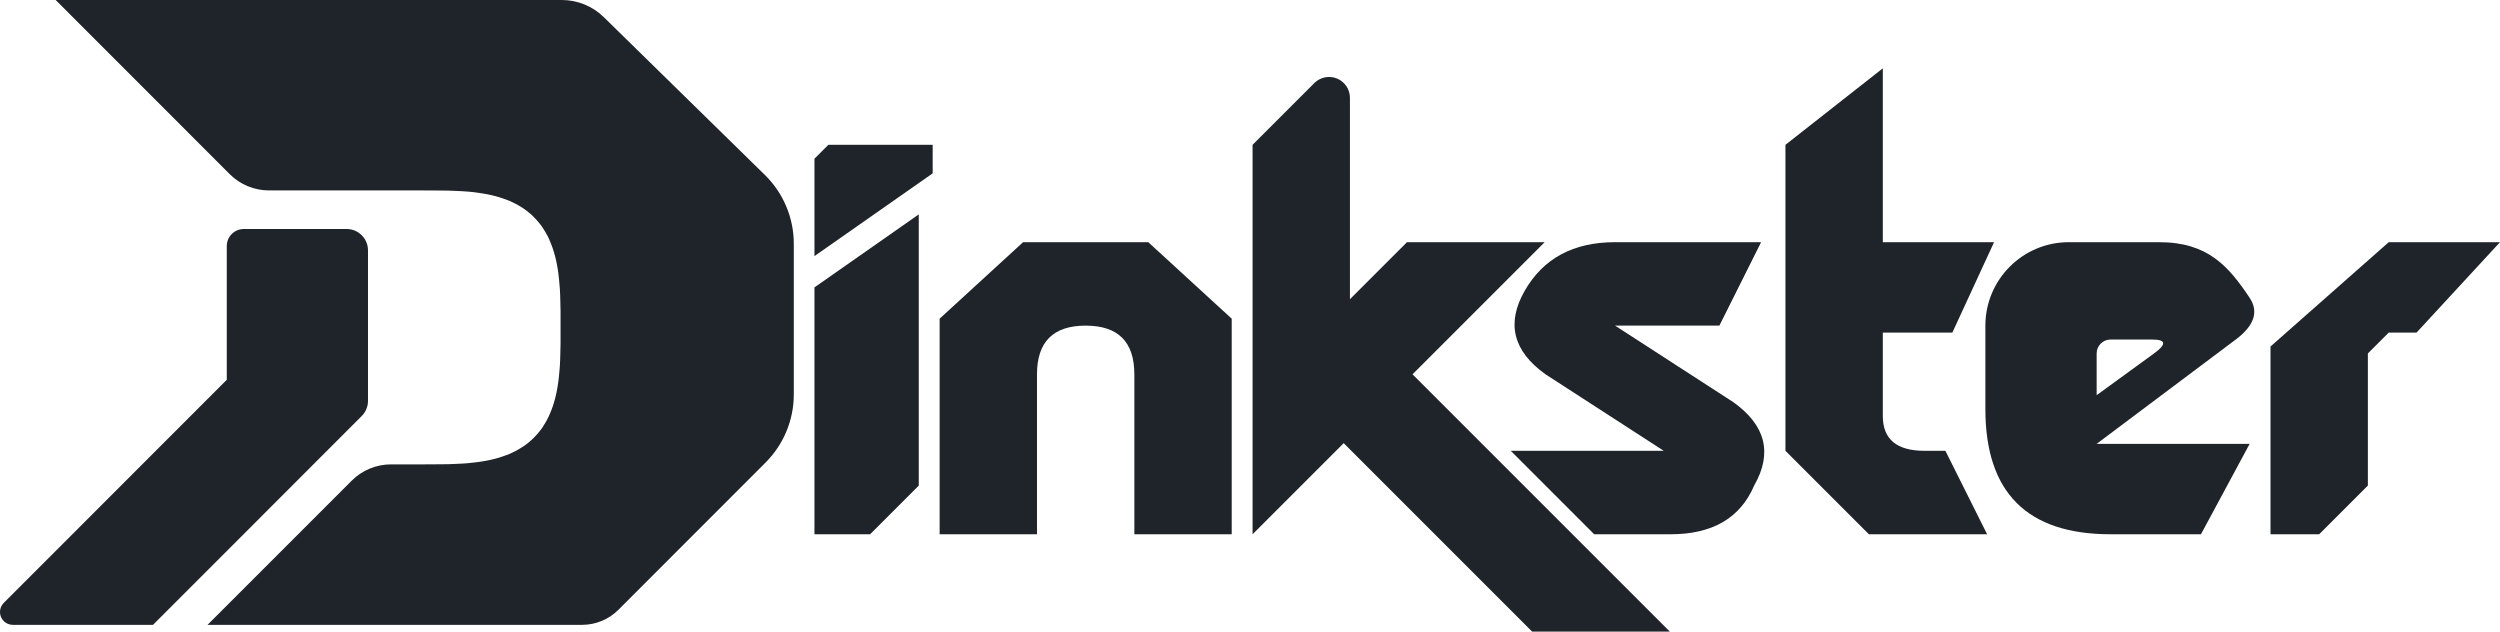
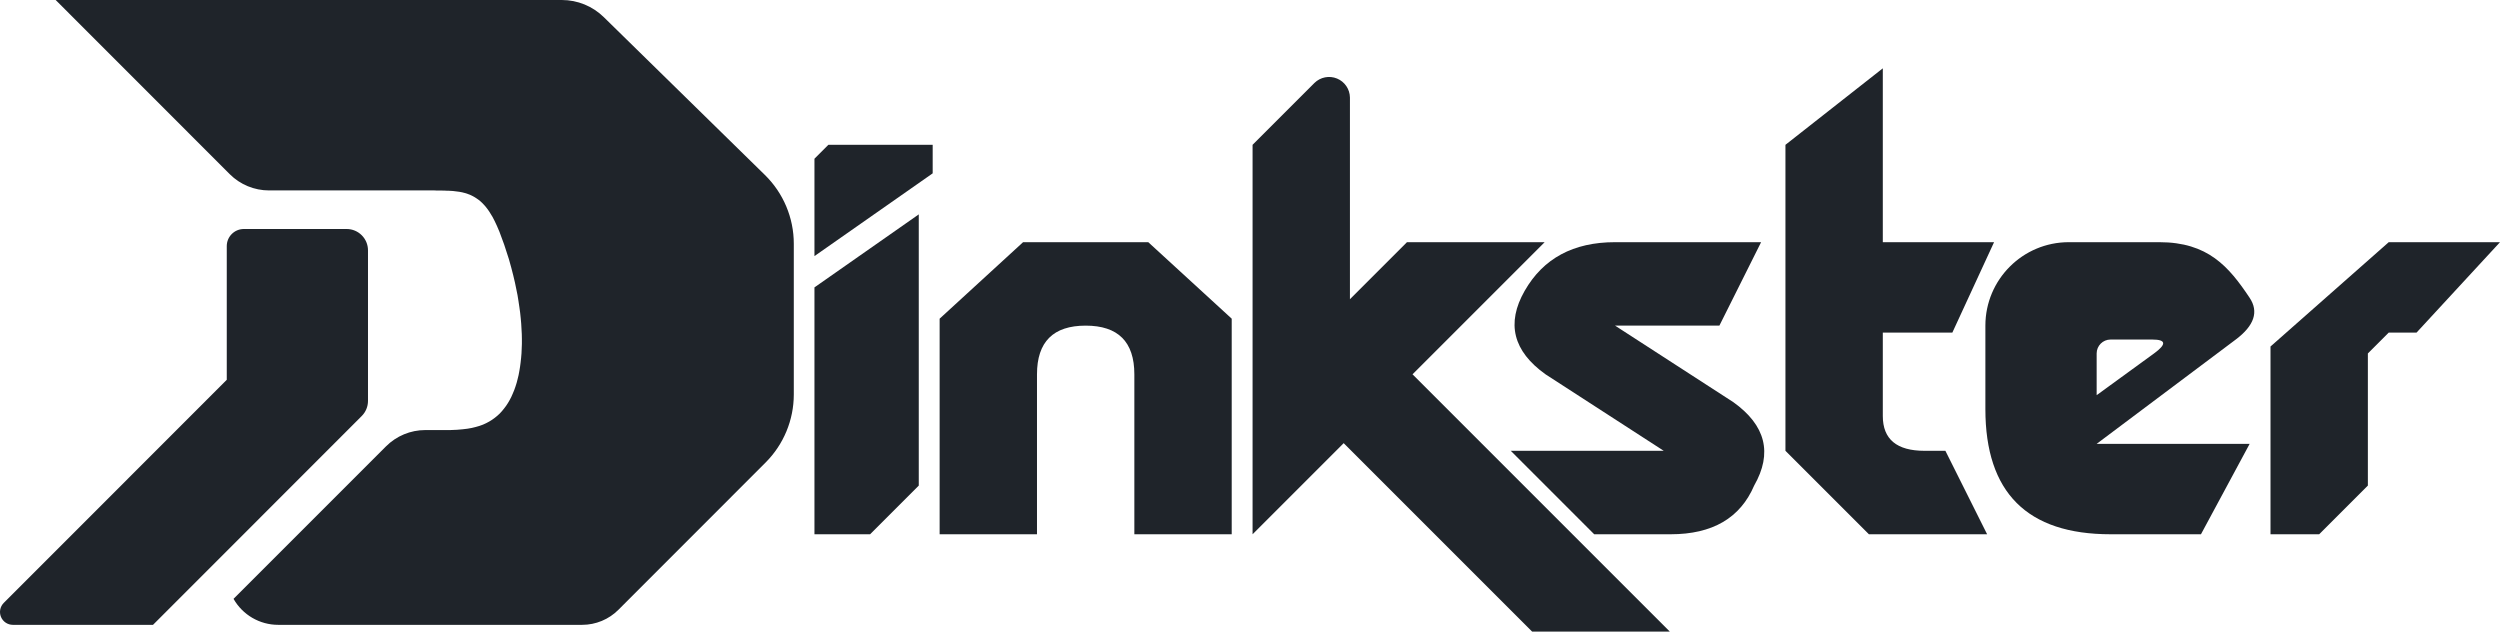
<svg xmlns="http://www.w3.org/2000/svg" viewBox="0 0 1222.268 308.804" width="1222.268" height="308.804" version="1.1" id="svg264">
  <defs id="defs80">
    <clipPath id="e-open-counter" clipPathUnits="userSpaceOnUse">
      <path d="M -20,-20 H 100 V 100 H -20 Z m 34,54 v -5.538 h 7.615 z" clip-rule="evenodd" id="path60" />
    </clipPath>
    <clipPath id="k-beam-baseline" clipPathUnits="userSpaceOnUse">
      <path d="M -20,-20 H 100 V 100 H 14 V 59.153 h -34 z" id="path63" />
    </clipPath>
    <clipPath id="approved-silhouette" clipPathUnits="userSpaceOnUse">
-       <path id="silhouette-clip-path" fill="#32e6c5" d="M 156.4,176.8 H 680 a 62,62 0 0 1 43.4,17.7 L 890.1,357.8 A 99.6,99.6 0 0 1 920,429 v 155.9 a 99.6,99.6 0 0 1 -29.2,70.4 L 738.6,807.6 A 53.1,53.1 0 0 1 701,823.2 H 313.5 L 462.7,674 a 57.5,57.5 0 0 1 40.7,-16.8 h 33.7 l 16.7,-0.1 9,-0.1 7.5,-0.3 6.5,-0.3 5.8,-0.4 5.5,-0.6 5.1,-0.6 4.7,-0.7 4.6,-0.8 4.3,-0.9 4.1,-1 3.9,-1.1 3.7,-1.2 3.7,-1.3 3.4,-1.3 3.3,-1.5 3.2,-1.6 3.1,-1.7 2.9,-1.8 2.9,-1.8 2.7,-2 2.6,-2.1 2.5,-2.2 2.3,-2.2 2.3,-2.4 2.2,-2.5 2.1,-2.6 2,-2.7 1.8,-2.9 1.8,-2.9 1.7,-3.1 1.6,-3.2 1.4,-3.3 1.4,-3.4 1.3,-3.6 1.2,-3.8 1.1,-3.9 1,-4.1 0.9,-4.3 0.8,-4.5 0.7,-4.8 0.6,-5.1 0.5,-5.4 0.5,-5.9 0.3,-6.5 0.2,-7.4 0.2,-9.1 v -16.7 -16.7 l -0.2,-9.1 -0.2,-7.4 -0.3,-6.5 -0.5,-5.9 -0.5,-5.4 -0.6,-5.1 -0.7,-4.8 -0.8,-4.5 -0.9,-4.3 -1,-4.1 -1.1,-3.9 -1.2,-3.8 -1.3,-3.6 -1.4,-3.4 -1.4,-3.4 -1.6,-3.2 -1.7,-3 -1.8,-3 -1.8,-2.8 -2,-2.7 -2.1,-2.6 -2.2,-2.5 -2.3,-2.4 -2.3,-2.3 -2.5,-2.1 -2.6,-2.1 -2.7,-2 -2.9,-1.9 -2.9,-1.7 -3.1,-1.7 -3.2,-1.6 -3.3,-1.5 -3.4,-1.3 -3.7,-1.3 -3.7,-1.2 -3.9,-1.1 -4.1,-1 -4.3,-0.9 -4.6,-0.8 -4.7,-0.7 -5.1,-0.7 -5.5,-0.5 -5.8,-0.4 -6.5,-0.3 -7.5,-0.3 -9,-0.1 -16.7,-0.1 H 377.2 A 57.5,57.5 0 0 1 336.5,357 Z m 177,254.6 a 17.7,17.7 0 0 1 17.7,-17.7 h 106.3 a 22.1,22.1 0 0 1 22.1,22.1 v 155.7 a 22.1,22.1 0 0 1 -6.5,15.7 l -215.9,216 h -145 a 13.3,13.3 0 0 1 -9.4,-22.7 L 333.4,569.7 Z" />
+       <path id="silhouette-clip-path" fill="#32e6c5" d="M 156.4,176.8 H 680 a 62,62 0 0 1 43.4,17.7 L 890.1,357.8 A 99.6,99.6 0 0 1 920,429 v 155.9 a 99.6,99.6 0 0 1 -29.2,70.4 L 738.6,807.6 A 53.1,53.1 0 0 1 701,823.2 H 386.6 A 53.1,53.1 0 0 1 340.4,796.3 L 498.1,638.6 a 57.5,57.5 0 0 1 40.7,-16.9 h 12.9 13 l 7,-0.3 5.7,-0.5 5,-0.6 4.5,-0.8 4.1,-1 3.8,-1.1 3.6,-1.3 3.3,-1.5 3.2,-1.7 2.9,-1.8 2.8,-2 2.7,-2.2 2.5,-2.3 2.3,-2.5 2.2,-2.7 2.1,-2.8 1.9,-2.9 1.8,-3.1 1.7,-3.3 1.5,-3.4 1.5,-3.6 1.3,-3.7 1.2,-3.8 1,-3.9 1,-4.1 0.8,-4.3 0.7,-4.3 0.6,-4.5 0.5,-4.6 0.4,-4.7 0.2,-4.8 0.2,-5 v -5.1 l -0.1,-5.2 -0.3,-5.3 -0.3,-5.4 -0.5,-5.6 -0.6,-5.7 -0.8,-5.8 -0.9,-6.1 -1,-6.2 -1.3,-6.4 -1.4,-6.8 -1.7,-7.2 -2,-7.8 -2.5,-9 -4.9,-15.1 -4.9,-13.3 -2.7,-6.3 -2.3,-4.9 -2,-3.9 -2,-3.3 -1.8,-2.9 -1.8,-2.5 -1.7,-2.2 -1.7,-1.9 -1.7,-1.8 -1.6,-1.5 -1.6,-1.4 -1.7,-1.2 -1.6,-1.1 -1.6,-1 -1.6,-0.9 -1.6,-0.8 -1.5,-0.7 -1.6,-0.6 -1.6,-0.6 -1.6,-0.5 -1.6,-0.4 -1.5,-0.4 -1.6,-0.3 -1.6,-0.3 -1.6,-0.2 -1.6,-0.2 -1.6,-0.2 -1.6,-0.2 -1.6,-0.1 -1.7,-0.1 -1.6,-0.1 h -1.7 l -1.7,-0.1 h -1.7 l -1.7,-0.1 h -1.8 -1.8 -1.9 l -1.9,-0.1 h -2 -2.1 -2.2 -2.4 -2.6 -2.9 -3.5 -6.5 -147 A 57.5,57.5 0 0 1 336.5,357 Z m 177,254.6 a 17.7,17.7 0 0 1 17.7,-17.7 h 106.3 a 22.1,22.1 0 0 1 22.1,22.1 v 155.7 a 22.1,22.1 0 0 1 -6.5,15.7 l -215.9,216 h -145 a 13.3,13.3 0 0 1 -9.4,-22.7 L 333.4,569.7 Z" />
    </clipPath>
    <clipPath id="plane-coral" clipPathUnits="userSpaceOnUse">
      <path d="m 343,68 67.8,67.8 a 45,45 0 0 1 13.2,31.8 v 112.8 a 45,45 0 0 1 -13.2,31.8 L 363,360 H 600 V 40 H 343 Z" transform="matrix(2.213439,0,0,2.213439,-180.079,26.32411)" id="path68" />
    </clipPath>
    <clipPath id="plane-yellow" clipPathUnits="userSpaceOnUse">
      <path d="M 80,240 H 232 V 390 H 80 Z" transform="matrix(2.213439,0,0,2.213439,-180.079,26.32411)" id="path71" />
    </clipPath>
    <clipPath id="optical-silhouette-16" clipPathUnits="userSpaceOnUse">
-       <path d="M 156.4,176.8 H 680 a 62,62 0 0 1 43.4,17.7 L 890.1,357.8 A 99.6,99.6 0 0 1 920,429 v 155.9 a 99.6,99.6 0 0 1 -29.2,70.4 L 738.6,807.6 A 53.1,53.1 0 0 1 701,823.2 H 313.5 L 462.7,674 a 57.5,57.5 0 0 1 40.7,-16.8 h 33.7 l 16.7,-0.1 9,-0.1 7.5,-0.3 6.5,-0.3 5.8,-0.4 5.5,-0.6 5.1,-0.6 4.7,-0.7 4.6,-0.8 4.3,-0.9 4.1,-1 3.9,-1.1 3.7,-1.2 3.7,-1.3 3.4,-1.3 3.3,-1.5 3.2,-1.6 3.1,-1.7 2.9,-1.8 2.9,-1.8 2.7,-2 2.6,-2.1 2.5,-2.2 2.3,-2.2 2.3,-2.4 2.2,-2.5 2.1,-2.6 2,-2.7 1.8,-2.9 1.8,-2.9 1.7,-3.1 1.6,-3.2 1.4,-3.3 1.4,-3.4 1.3,-3.6 1.2,-3.8 1.1,-3.9 1,-4.1 0.9,-4.3 0.8,-4.5 0.7,-4.8 0.6,-5.1 0.5,-5.4 0.5,-5.9 0.3,-6.5 0.2,-7.4 0.2,-9.1 v -16.7 -16.7 l -0.2,-9.1 -0.2,-7.4 -0.3,-6.5 -0.5,-5.9 -0.5,-5.4 -0.6,-5.1 -0.7,-4.8 -0.8,-4.5 -0.9,-4.3 -1,-4.1 -1.1,-3.9 -1.2,-3.8 -1.3,-3.6 -1.4,-3.4 -1.4,-3.4 -1.6,-3.2 -1.7,-3 -1.8,-3 -1.8,-2.8 -2,-2.7 -2.1,-2.6 -2.2,-2.5 -2.3,-2.4 -2.3,-2.3 -2.5,-2.1 -2.6,-2.1 -2.7,-2 -2.9,-1.9 -2.9,-1.7 -3.1,-1.7 -3.2,-1.6 -3.3,-1.5 -3.4,-1.3 -3.7,-1.3 -3.7,-1.2 -3.9,-1.1 -4.1,-1 -4.3,-0.9 -4.6,-0.8 -4.7,-0.7 -5.1,-0.7 -5.5,-0.5 -5.8,-0.4 -6.5,-0.3 -7.5,-0.3 -9,-0.1 -16.7,-0.1 H 377.2 A 57.5,57.5 0 0 1 336.5,357 Z m 177,223.6 a 17.7,17.7 0 0 1 17.7,-17.7 h 106.3 a 22.1,22.1 0 0 1 22.1,22.1 V 635.5 A 22.1,22.1 0 0 1 473,651.1 L 301,823.2 H 112.1 a 13.3,13.3 0 0 1 -9.4,-22.7 L 333.4,569.7 Z" id="path74" />
+       <path d="M 156.4,176.8 H 680 a 62,62 0 0 1 43.4,17.7 L 890.1,357.8 A 99.6,99.6 0 0 1 920,429 v 155.9 a 99.6,99.6 0 0 1 -29.2,70.4 L 738.6,807.6 A 53.1,53.1 0 0 1 701,823.2 H 386.6 A 53.1,53.1 0 0 1 340.4,796.3 L 498.1,638.6 a 57.5,57.5 0 0 1 40.7,-16.9 h 12.9 13 l 7,-0.3 5.7,-0.5 5,-0.6 4.5,-0.8 4.1,-1 3.8,-1.1 3.6,-1.3 3.3,-1.5 3.2,-1.7 2.9,-1.8 2.8,-2 2.7,-2.2 2.5,-2.3 2.3,-2.5 2.2,-2.7 2.1,-2.8 1.9,-2.9 1.8,-3.1 1.7,-3.3 1.5,-3.4 1.5,-3.6 1.3,-3.7 1.2,-3.8 1,-3.9 1,-4.1 0.8,-4.3 0.7,-4.3 0.6,-4.5 0.5,-4.6 0.4,-4.7 0.2,-4.8 0.2,-5 v -5.1 l -0.1,-5.2 -0.3,-5.3 -0.3,-5.4 -0.5,-5.6 -0.6,-5.7 -0.8,-5.8 -0.9,-6.1 -1,-6.2 -1.3,-6.4 -1.4,-6.8 -1.7,-7.2 -2,-7.8 -2.5,-9 -4.9,-15.1 -4.9,-13.3 -2.7,-6.3 -2.3,-4.9 -2,-3.9 -2,-3.3 -1.8,-2.9 -1.8,-2.5 -1.7,-2.2 -1.7,-1.9 -1.7,-1.8 -1.6,-1.5 -1.6,-1.4 -1.7,-1.2 -1.6,-1.1 -1.6,-1 -1.6,-0.9 -1.6,-0.8 -1.5,-0.7 -1.6,-0.6 -1.6,-0.6 -1.6,-0.5 -1.6,-0.4 -1.5,-0.4 -1.6,-0.3 -1.6,-0.3 -1.6,-0.2 -1.6,-0.2 -1.6,-0.2 -1.6,-0.2 -1.6,-0.1 -1.7,-0.1 -1.6,-0.1 h -1.7 l -1.7,-0.1 h -1.7 l -1.7,-0.1 h -1.8 -1.8 -1.9 l -1.9,-0.1 h -2 -2.1 -2.2 -2.4 -2.6 -2.9 -3.5 -6.5 -147 A 57.5,57.5 0 0 1 336.5,357 Z m 177,223.6 a 17.7,17.7 0 0 1 17.7,-17.7 h 106.3 a 22.1,22.1 0 0 1 22.1,22.1 V 635.5 A 22.1,22.1 0 0 1 473,651.1 L 301,823.2 H 112.1 a 13.3,13.3 0 0 1 -9.4,-22.7 L 333.4,569.7 Z" id="path74" />
    </clipPath>
    <clipPath id="optical-silhouette-24" clipPathUnits="userSpaceOnUse">
-       <path d="M 156.4,176.8 H 680 a 62,62 0 0 1 43.4,17.7 L 890.1,357.8 A 99.6,99.6 0 0 1 920,429 v 155.9 a 99.6,99.6 0 0 1 -29.2,70.4 L 738.6,807.6 A 53.1,53.1 0 0 1 701,823.2 H 313.5 L 462.7,674 a 57.5,57.5 0 0 1 40.7,-16.8 h 33.7 l 16.7,-0.1 9,-0.1 7.5,-0.3 6.5,-0.3 5.8,-0.4 5.5,-0.6 5.1,-0.6 4.7,-0.7 4.6,-0.8 4.3,-0.9 4.1,-1 3.9,-1.1 3.7,-1.2 3.7,-1.3 3.4,-1.3 3.3,-1.5 3.2,-1.6 3.1,-1.7 2.9,-1.8 2.9,-1.8 2.7,-2 2.6,-2.1 2.5,-2.2 2.3,-2.2 2.3,-2.4 2.2,-2.5 2.1,-2.6 2,-2.7 1.8,-2.9 1.8,-2.9 1.7,-3.1 1.6,-3.2 1.4,-3.3 1.4,-3.4 1.3,-3.6 1.2,-3.8 1.1,-3.9 1,-4.1 0.9,-4.3 0.8,-4.5 0.7,-4.8 0.6,-5.1 0.5,-5.4 0.5,-5.9 0.3,-6.5 0.2,-7.4 0.2,-9.1 v -16.7 -16.7 l -0.2,-9.1 -0.2,-7.4 -0.3,-6.5 -0.5,-5.9 -0.5,-5.4 -0.6,-5.1 -0.7,-4.8 -0.8,-4.5 -0.9,-4.3 -1,-4.1 -1.1,-3.9 -1.2,-3.8 -1.3,-3.6 -1.4,-3.4 -1.4,-3.4 -1.6,-3.2 -1.7,-3 -1.8,-3 -1.8,-2.8 -2,-2.7 -2.1,-2.6 -2.2,-2.5 -2.3,-2.4 -2.3,-2.3 -2.5,-2.1 -2.6,-2.1 -2.7,-2 -2.9,-1.9 -2.9,-1.7 -3.1,-1.7 -3.2,-1.6 -3.3,-1.5 -3.4,-1.3 -3.7,-1.3 -3.7,-1.2 -3.9,-1.1 -4.1,-1 -4.3,-0.9 -4.6,-0.8 -4.7,-0.7 -5.1,-0.7 -5.5,-0.5 -5.8,-0.4 -6.5,-0.3 -7.5,-0.3 -9,-0.1 -16.7,-0.1 H 377.2 A 57.5,57.5 0 0 1 336.5,357 Z m 177,232.4 a 17.7,17.7 0 0 1 17.7,-17.7 h 106.3 a 22.1,22.1 0 0 1 22.1,22.2 V 622.9 A 22.1,22.1 0 0 1 473,638.6 L 288.5,823.2 H 112.1 a 13.3,13.3 0 0 1 -9.4,-22.7 L 333.4,569.7 Z" id="path77" />
+       <path d="M 156.4,176.8 H 680 a 62,62 0 0 1 43.4,17.7 L 890.1,357.8 A 99.6,99.6 0 0 1 920,429 v 155.9 a 99.6,99.6 0 0 1 -29.2,70.4 L 738.6,807.6 A 53.1,53.1 0 0 1 701,823.2 H 386.6 A 53.1,53.1 0 0 1 340.4,796.3 L 498.1,638.6 a 57.5,57.5 0 0 1 40.7,-16.9 h 12.9 13 l 7,-0.3 5.7,-0.5 5,-0.6 4.5,-0.8 4.1,-1 3.8,-1.1 3.6,-1.3 3.3,-1.5 3.2,-1.7 2.9,-1.8 2.8,-2 2.7,-2.2 2.5,-2.3 2.3,-2.5 2.2,-2.7 2.1,-2.8 1.9,-2.9 1.8,-3.1 1.7,-3.3 1.5,-3.4 1.5,-3.6 1.3,-3.7 1.2,-3.8 1,-3.9 1,-4.1 0.8,-4.3 0.7,-4.3 0.6,-4.5 0.5,-4.6 0.4,-4.7 0.2,-4.8 0.2,-5 v -5.1 l -0.1,-5.2 -0.3,-5.3 -0.3,-5.4 -0.5,-5.6 -0.6,-5.7 -0.8,-5.8 -0.9,-6.1 -1,-6.2 -1.3,-6.4 -1.4,-6.8 -1.7,-7.2 -2,-7.8 -2.5,-9 -4.9,-15.1 -4.9,-13.3 -2.7,-6.3 -2.3,-4.9 -2,-3.9 -2,-3.3 -1.8,-2.9 -1.8,-2.5 -1.7,-2.2 -1.7,-1.9 -1.7,-1.8 -1.6,-1.5 -1.6,-1.4 -1.7,-1.2 -1.6,-1.1 -1.6,-1 -1.6,-0.9 -1.6,-0.8 -1.5,-0.7 -1.6,-0.6 -1.6,-0.6 -1.6,-0.5 -1.6,-0.4 -1.5,-0.4 -1.6,-0.3 -1.6,-0.3 -1.6,-0.2 -1.6,-0.2 -1.6,-0.2 -1.6,-0.2 -1.6,-0.1 -1.7,-0.1 -1.6,-0.1 h -1.7 l -1.7,-0.1 h -1.7 l -1.7,-0.1 h -1.8 -1.8 -1.9 l -1.9,-0.1 h -2 -2.1 -2.2 -2.4 -2.6 -2.9 -3.5 -6.5 -147 A 57.5,57.5 0 0 1 336.5,357 Z m 177,232.4 a 17.7,17.7 0 0 1 17.7,-17.7 h 106.3 a 22.1,22.1 0 0 1 22.1,22.2 V 622.9 A 22.1,22.1 0 0 1 473,638.6 L 288.5,823.2 H 112.1 a 13.3,13.3 0 0 1 -9.4,-22.7 L 333.4,569.7 Z" id="path77" />
    </clipPath>
  </defs>
  <g id="07_Exports_Artboards" style="display:inline" transform="translate(-44.15715,-2093.996)">
    <g id="wordmark-light" transform="matrix(3.4,0,0,3.4,-60,1750)" color="#1f242a">
      <g transform="matrix(0.139,0,0,0.139,16.9,76.6)" id="g194">
-         <path id="wordmark-light-d" fill="currentColor" d="M 156.4,176.8 H 680 a 62,62 0 0 1 43.4,17.7 L 890.1,357.8 A 99.6,99.6 0 0 1 920,429 v 155.9 a 99.6,99.6 0 0 1 -29.2,70.4 L 738.6,807.6 A 53.1,53.1 0 0 1 701,823.2 H 313.5 L 462.7,674 a 57.5,57.5 0 0 1 40.7,-16.8 h 33.7 l 16.7,-0.1 9,-0.1 7.5,-0.3 6.5,-0.3 5.8,-0.4 5.5,-0.6 5.1,-0.6 4.7,-0.7 4.6,-0.8 4.3,-0.9 4.1,-1 3.9,-1.1 3.7,-1.2 3.7,-1.3 3.4,-1.3 3.3,-1.5 3.2,-1.6 3.1,-1.7 2.9,-1.8 2.9,-1.8 2.7,-2 2.6,-2.1 2.5,-2.2 2.3,-2.2 2.3,-2.4 2.2,-2.5 2.1,-2.6 2,-2.7 1.8,-2.9 1.8,-2.9 1.7,-3.1 1.6,-3.2 1.4,-3.3 1.4,-3.4 1.3,-3.6 1.2,-3.8 1.1,-3.9 1,-4.1 0.9,-4.3 0.8,-4.5 0.7,-4.8 0.6,-5.1 0.5,-5.4 0.5,-5.9 0.3,-6.5 0.2,-7.4 0.2,-9.1 v -16.7 -16.7 l -0.2,-9.1 -0.2,-7.4 -0.3,-6.5 -0.5,-5.9 -0.5,-5.4 -0.6,-5.1 -0.7,-4.8 -0.8,-4.5 -0.9,-4.3 -1,-4.1 -1.1,-3.9 -1.2,-3.8 -1.3,-3.6 -1.4,-3.4 -1.4,-3.4 -1.6,-3.2 -1.7,-3 -1.8,-3 -1.8,-2.8 -2,-2.7 -2.1,-2.6 -2.2,-2.5 -2.3,-2.4 -2.3,-2.3 -2.5,-2.1 -2.6,-2.1 -2.7,-2 -2.9,-1.9 -2.9,-1.7 -3.1,-1.7 -3.2,-1.6 -3.3,-1.5 -3.4,-1.3 -3.7,-1.3 -3.7,-1.2 -3.9,-1.1 -4.1,-1 -4.3,-0.9 -4.6,-0.8 -4.7,-0.7 -5.1,-0.7 -5.5,-0.5 -5.8,-0.4 -6.5,-0.3 -7.5,-0.3 -9,-0.1 -16.7,-0.1 H 377.2 A 57.5,57.5 0 0 1 336.5,357 Z m 177,254.6 a 17.7,17.7 0 0 1 17.7,-17.7 h 106.3 a 22.1,22.1 0 0 1 22.1,22.1 v 155.7 a 22.1,22.1 0 0 1 -6.5,15.7 l -215.9,216 h -145 a 13.3,13.3 0 0 1 -9.4,-22.7 L 333.4,569.7 Z" />
+         <path id="wordmark-light-d" fill="currentColor" d="M 156.4,176.8 H 680 a 62,62 0 0 1 43.4,17.7 L 890.1,357.8 A 99.6,99.6 0 0 1 920,429 v 155.9 a 99.6,99.6 0 0 1 -29.2,70.4 L 738.6,807.6 A 53.1,53.1 0 0 1 701,823.2 H 386.6 A 53.1,53.1 0 0 1 340.4,796.3 L 498.1,638.6 a 57.5,57.5 0 0 1 40.7,-16.9 h 12.9 13 l 7,-0.3 5.7,-0.5 5,-0.6 4.5,-0.8 4.1,-1 3.8,-1.1 3.6,-1.3 3.3,-1.5 3.2,-1.7 2.9,-1.8 2.8,-2 2.7,-2.2 2.5,-2.3 2.3,-2.5 2.2,-2.7 2.1,-2.8 1.9,-2.9 1.8,-3.1 1.7,-3.3 1.5,-3.4 1.5,-3.6 1.3,-3.7 1.2,-3.8 1,-3.9 1,-4.1 0.8,-4.3 0.7,-4.3 0.6,-4.5 0.5,-4.6 0.4,-4.7 0.2,-4.8 0.2,-5 v -5.1 l -0.1,-5.2 -0.3,-5.3 -0.3,-5.4 -0.5,-5.6 -0.6,-5.7 -0.8,-5.8 -0.9,-6.1 -1,-6.2 -1.3,-6.4 -1.4,-6.8 -1.7,-7.2 -2,-7.8 -2.5,-9 -4.9,-15.1 -4.9,-13.3 -2.7,-6.3 -2.3,-4.9 -2,-3.9 -2,-3.3 -1.8,-2.9 -1.8,-2.5 -1.7,-2.2 -1.7,-1.9 -1.7,-1.8 -1.6,-1.5 -1.6,-1.4 -1.7,-1.2 -1.6,-1.1 -1.6,-1 -1.6,-0.9 -1.6,-0.8 -1.5,-0.7 -1.6,-0.6 -1.6,-0.6 -1.6,-0.5 -1.6,-0.4 -1.5,-0.4 -1.6,-0.3 -1.6,-0.3 -1.6,-0.2 -1.6,-0.2 -1.6,-0.2 -1.6,-0.2 -1.6,-0.1 -1.7,-0.1 -1.6,-0.1 h -1.7 l -1.7,-0.1 h -1.7 l -1.7,-0.1 h -1.8 -1.8 -1.9 l -1.9,-0.1 h -2 -2.1 -2.2 -2.4 -2.6 -2.9 -3.5 -6.5 -147 A 57.5,57.5 0 0 1 336.5,357 Z m 177,254.6 a 17.7,17.7 0 0 1 17.7,-17.7 h 106.3 a 22.1,22.1 0 0 1 22.1,22.1 v 155.7 a 22.1,22.1 0 0 1 -6.5,15.7 l -215.9,216 h -145 a 13.3,13.3 0 0 1 -9.4,-22.7 L 333.4,569.7 Z" />
      </g>
      <g fill="currentColor" id="g203">
        <path id="light-i" d="M 2,0 H 17 V 4.1 L 0,16 V 2 Z M 0,20.5 15,10 V 49 L 8,56 H 0 Z" transform="translate(147.75,122)" fill-rule="evenodd" />
        <path id="light-n" d="M 0,56 V 25 L 12,14 H 30 L 42,25 V 56 H 28 V 33 q 0,-7 -7,-7 -7,0 -7,7 v 23 z" transform="translate(165.75,122)" fill-rule="evenodd" />
        <path id="light-k" d="m 7,0 8.9,-8.9 A 3,3 0 0 1 21,-6.8 V 22.201 L 29.201,14 H 49 L 30,33 67,70 H 47.201 L 20.101,42.899 7,56 Z" transform="translate(203.75,122)" fill-rule="evenodd" />
        <path id="light-s" d="M 36,14 30,26 H 15 l 17,11 q 7,5 3,12 -3,7 -12,7 H 12 L 0,44 H 22 L 5,33 Q -2,28 2,21 6,14 15,14 Z" transform="translate(247.875,122)" fill-rule="evenodd" />
        <path id="light-t" d="M 0,0 14,-11 V 14 H 30 L 24,27 H 14 v 12 q 0,5 6,5 h 3 l 6,12 H 12 L 0,44 Z" transform="translate(287.375,122)" fill-rule="evenodd" />
        <path id="light-e" d="M 36,28 16,43 H 38 L 31,56 H 18 Q 0,56 0,38 V 26 A 12,12 0 0 1 12,14 h 13 c 7,0 10,3.5 13,8 q 2,3 -2,6 z m -20,8 v -6 a 2,2 0 0 1 2,-2 h 6 q 3,0 0.25,2 z" transform="translate(316.125,122)" fill-rule="evenodd" />
        <path id="light-r" d="M 0,56 V 29 L 17,14 H 33 L 21,27 h -4 l -3,3 v 19 l -7,7 z" transform="translate(357.125,122)" fill-rule="evenodd" />
      </g>
    </g>
  </g>
</svg>
